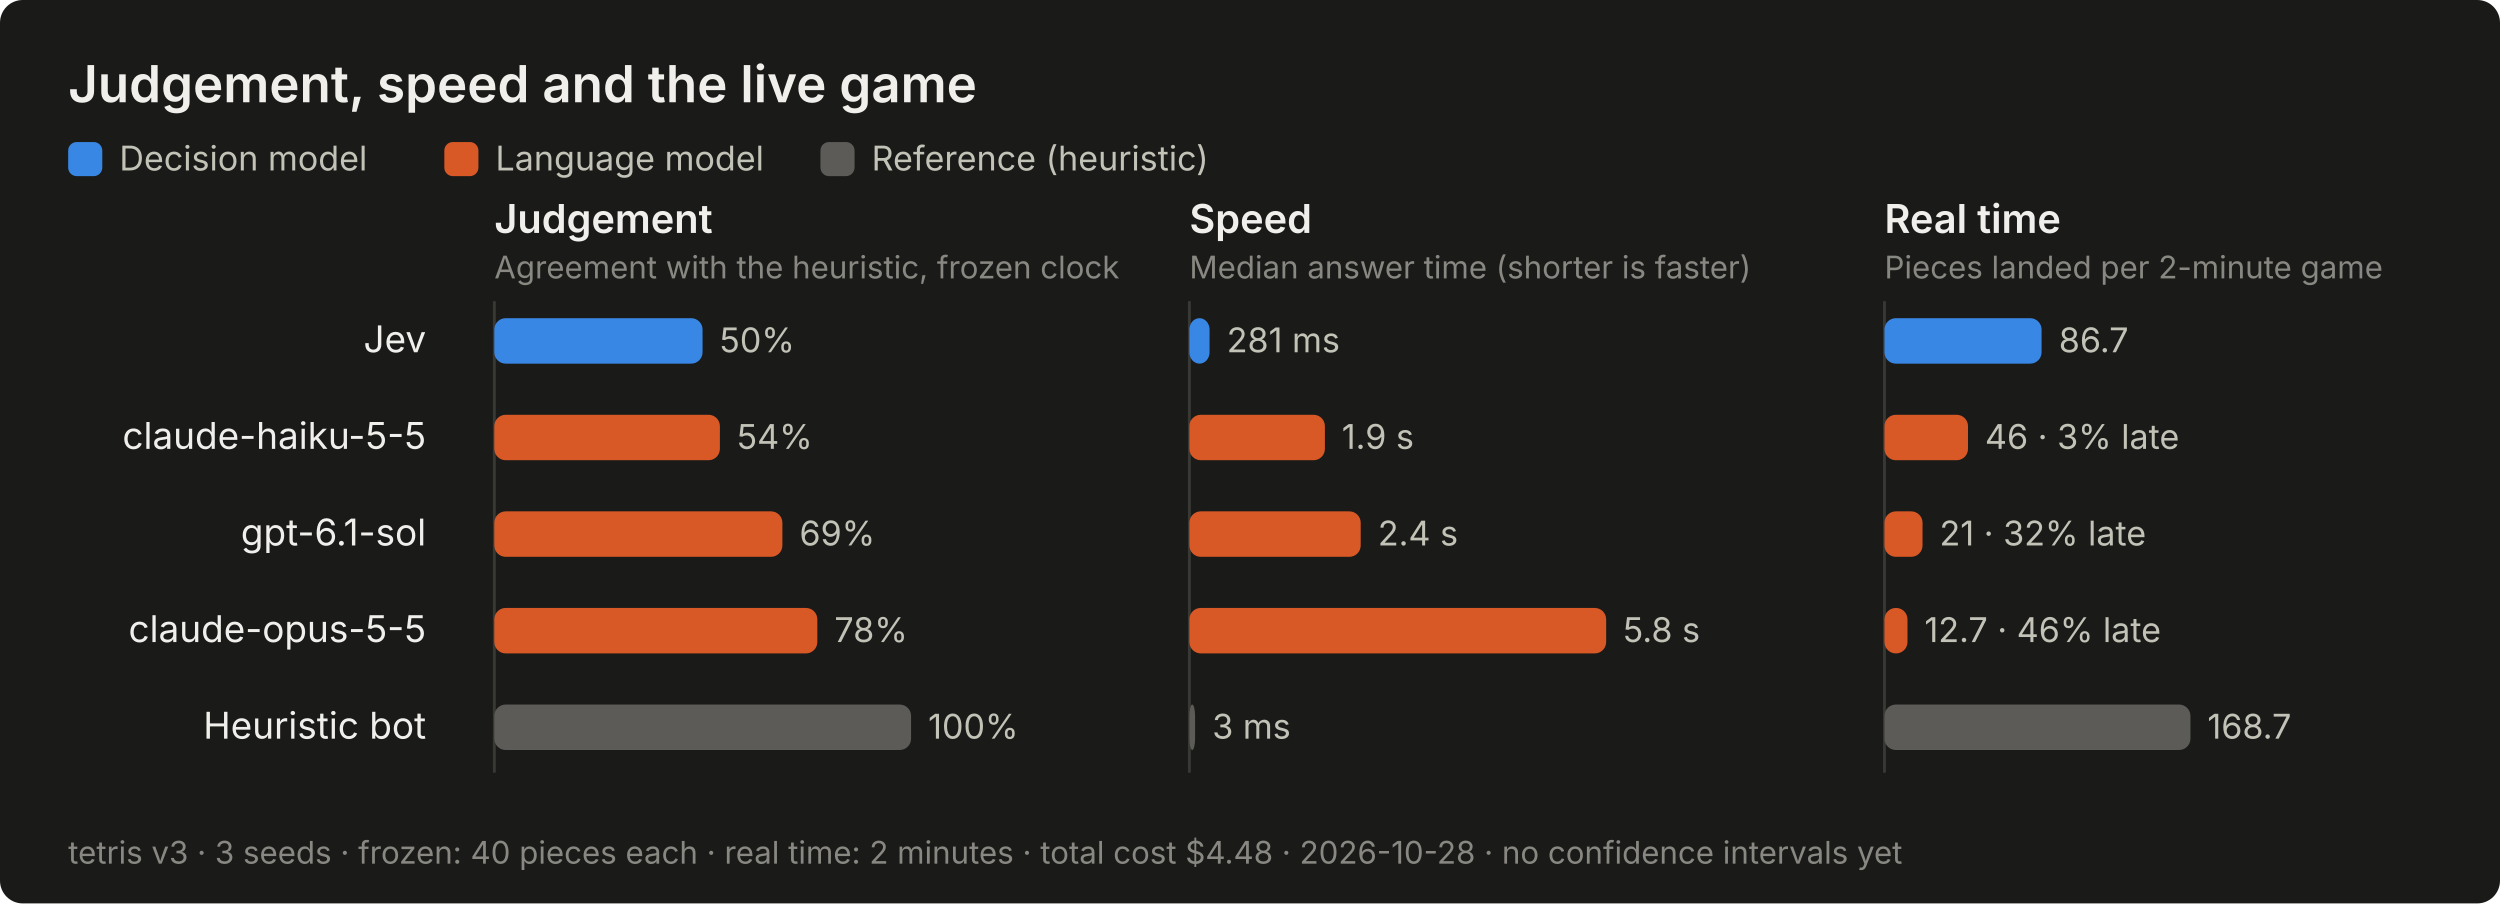
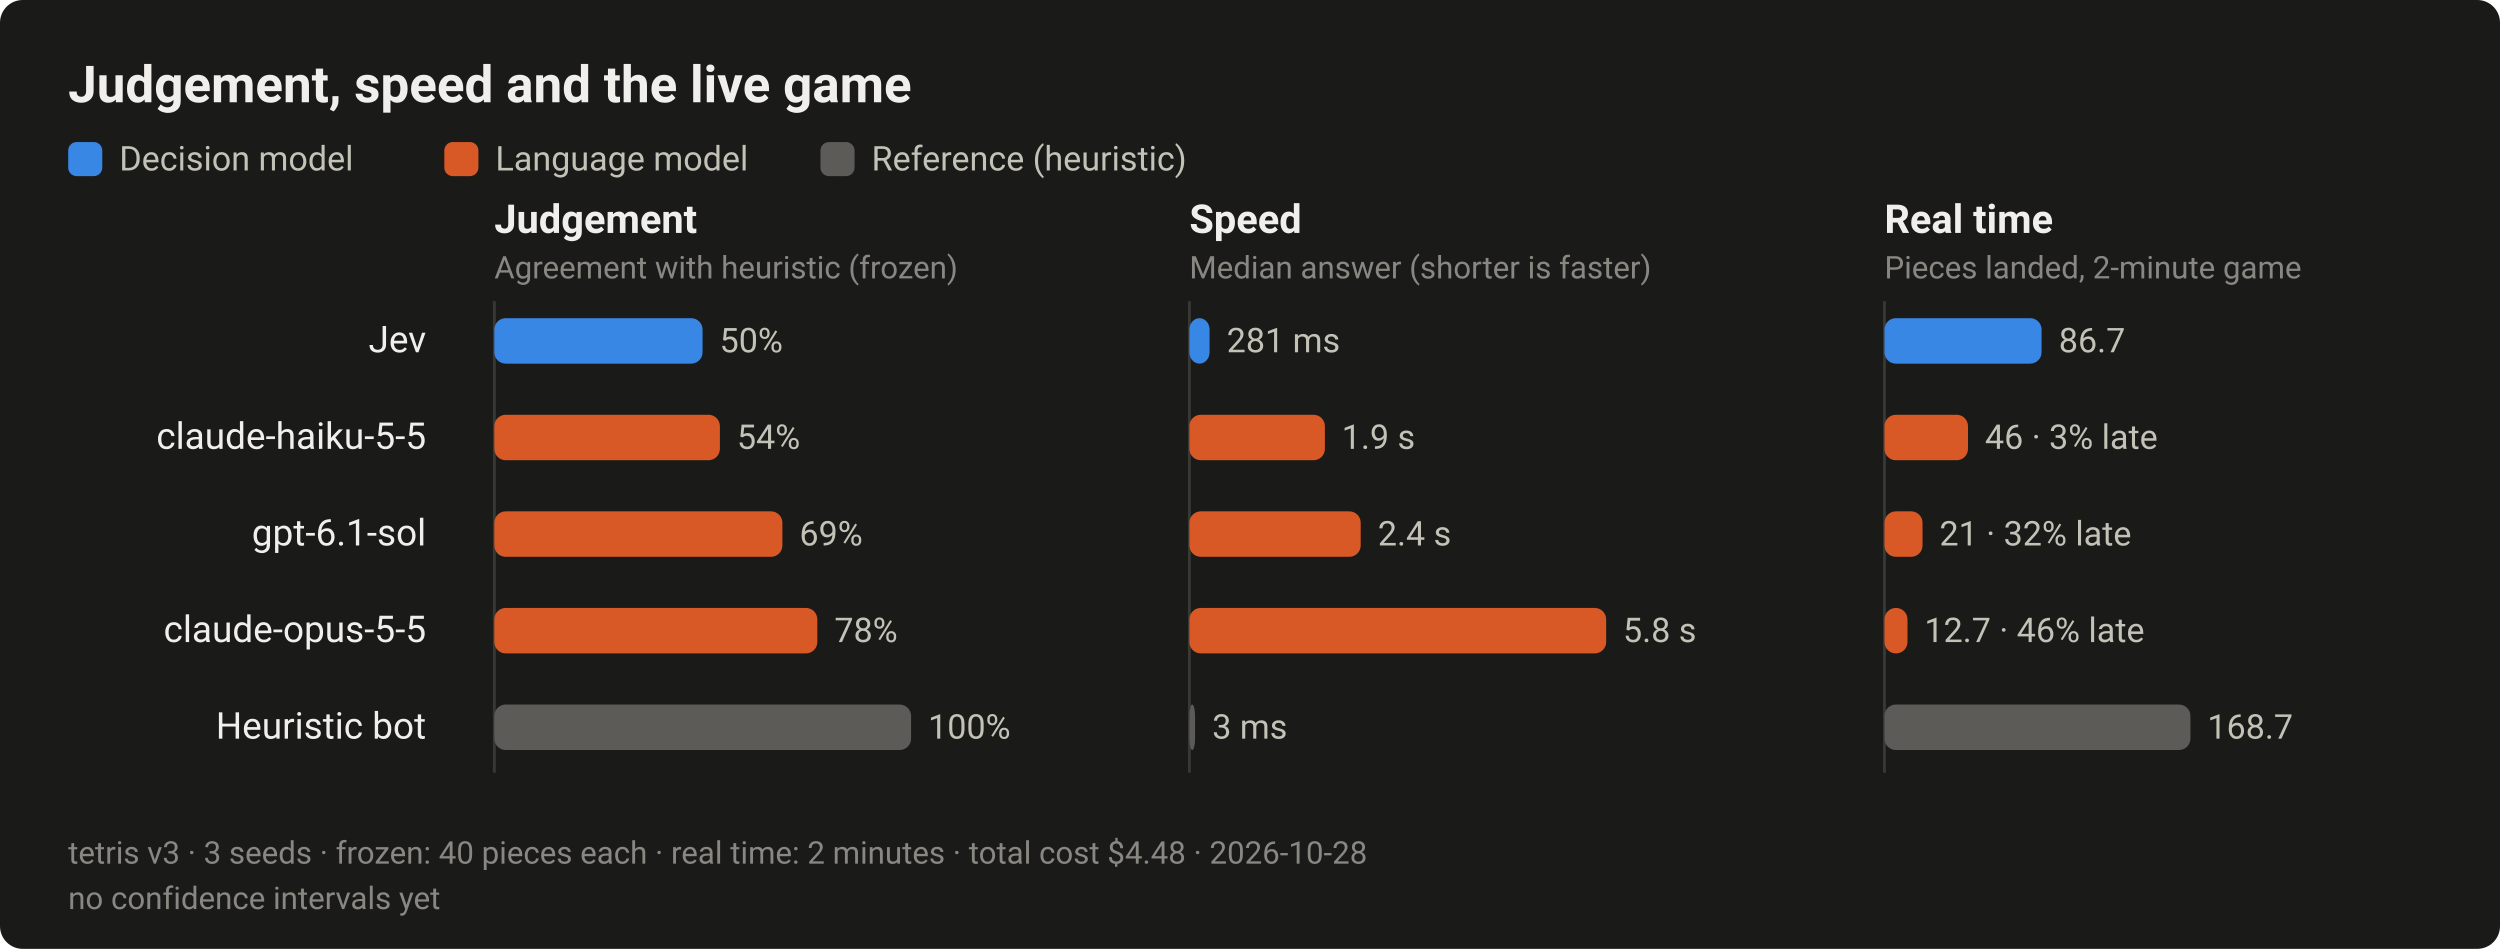
- <svg xmlns="http://www.w3.org/2000/svg" width="880" height="318" viewBox="0 0 880 318" font-family="system-ui, -apple-system, 'Segoe UI', sans-serif" role="img" aria-label="Benchmark comparison: judgement, speed and pieces landed in real time">
-   <rect width="880" height="318" rx="8" fill="#1a1a19" />
+ <svg xmlns="http://www.w3.org/2000/svg" width="880" height="334" viewBox="0 0 880 334" font-family="system-ui, -apple-system, 'Segoe UI', Roboto, 'Helvetica Neue', Arial, 'Liberation Sans', sans-serif" role="img" aria-label="Benchmark comparison: judgement, speed and pieces landed in real time">
+   <rect width="880" height="334" rx="8" fill="#1a1a19" />
  <text x="24" y="36" font-size="18" font-weight="600" fill="#f0efec">Judgement, speed and the live game</text>
  <rect x="24" y="50" width="12" height="12" rx="3" fill="#3987e5" />
  <text x="42" y="60" font-size="12" fill="#c3c2b7">Decision model</text>
  <rect x="156.4" y="50" width="12" height="12" rx="3" fill="#d95926" />
  <text x="174.4" y="60" font-size="12" fill="#c3c2b7">Language model</text>
  <rect x="288.8" y="50" width="12" height="12" rx="3" fill="#5c5b57" />
  <text x="306.8" y="60" font-size="12" fill="#c3c2b7">Reference (heuristic)</text>
  <text x="150" y="124" font-size="13" text-anchor="end" fill="#f0efec">Jev</text>
  <text x="150" y="158" font-size="13" text-anchor="end" fill="#f0efec">claude-haiku-5-5</text>
  <text x="150" y="192" font-size="13" text-anchor="end" fill="#f0efec">gpt-6.1-sol</text>
  <text x="150" y="226" font-size="13" text-anchor="end" fill="#f0efec">claude-opus-5-5</text>
  <text x="150" y="260" font-size="13" text-anchor="end" fill="#f0efec">Heuristic bot</text>
  <text x="174" y="82" font-size="14" font-weight="600" fill="#f0efec">Judgement</text>
-   <text x="174" y="98" font-size="11" fill="#898781">Agreement with the heuristic, frozen clock</text>
+   <text x="174" y="98" font-size="11" fill="#898781">Agreement with heuristic (frozen)</text>
  <line x1="174" y1="106" x2="174" y2="272" stroke="#383835" stroke-width="1" />
  <rect x="174" y="112" width="73.3" height="16" rx="4" fill="#3987e5" />
  <text x="253.3" y="124" font-size="12" fill="#c3c2b7">50%</text>
  <rect x="174" y="146" width="79.4" height="16" rx="4" fill="#d95926" />
  <text x="259.4" y="158" font-size="12" fill="#c3c2b7">54%</text>
  <rect x="174" y="180" width="101.4" height="16" rx="4" fill="#d95926" />
  <text x="281.4" y="192" font-size="12" fill="#c3c2b7">69%</text>
  <rect x="174" y="214" width="113.7" height="16" rx="4" fill="#d95926" />
  <text x="293.7" y="226" font-size="12" fill="#c3c2b7">78%</text>
  <rect x="174" y="248" width="146.7" height="16" rx="4" fill="#5c5b57" />
  <text x="326.7" y="260" font-size="12" fill="#c3c2b7">100%</text>
  <text x="418.667" y="82" font-size="14" font-weight="600" fill="#f0efec">Speed</text>
-   <text x="418.667" y="98" font-size="11" fill="#898781">Median answer time (shorter is faster)</text>
+   <text x="418.667" y="98" font-size="11" fill="#898781">Median answer (shorter is faster)</text>
  <line x1="418.667" y1="106" x2="418.667" y2="272" stroke="#383835" stroke-width="1" />
  <rect x="418.667" y="112" width="7.1" height="16" rx="4" fill="#3987e5" />
  <text x="431.8" y="124" font-size="12" fill="#c3c2b7">281 ms</text>
  <rect x="418.667" y="146" width="47.7" height="16" rx="4" fill="#d95926" />
  <text x="472.3" y="158" font-size="12" fill="#c3c2b7">1.9 s</text>
  <rect x="418.667" y="180" width="60.3" height="16" rx="4" fill="#d95926" />
  <text x="485.0" y="192" font-size="12" fill="#c3c2b7">2.4 s</text>
  <rect x="418.667" y="214" width="146.7" height="16" rx="4" fill="#d95926" />
  <text x="571.3" y="226" font-size="12" fill="#c3c2b7">5.8 s</text>
  <rect x="418.667" y="248" width="2.0" height="16" rx="4" fill="#5c5b57" />
  <text x="426.7" y="260" font-size="12" fill="#c3c2b7">3 ms</text>
  <text x="663.333" y="82" font-size="14" font-weight="600" fill="#f0efec">Real time</text>
-   <text x="663.333" y="98" font-size="11" fill="#898781">Pieces landed per 2-minute game</text>
+   <text x="663.333" y="98" font-size="11" fill="#898781">Pieces landed, 2-minute game</text>
  <line x1="663.333" y1="106" x2="663.333" y2="272" stroke="#383835" stroke-width="1" />
  <rect x="663.333" y="112" width="55.3" height="16" rx="4" fill="#3987e5" />
  <text x="724.7" y="124" font-size="12" fill="#c3c2b7">86.7</text>
  <rect x="663.333" y="146" width="29.4" height="16" rx="4" fill="#d95926" />
  <text x="698.7" y="158" font-size="12" fill="#c3c2b7">46 · 3% late</text>
  <rect x="663.333" y="180" width="13.4" height="16" rx="4" fill="#d95926" />
  <text x="682.7" y="192" font-size="12" fill="#c3c2b7">21 · 32% late</text>
  <rect x="663.333" y="214" width="8.1" height="16" rx="4" fill="#d95926" />
  <text x="677.4" y="226" font-size="12" fill="#c3c2b7">12.7 · 46% late</text>
  <rect x="663.333" y="248" width="107.7" height="16" rx="4" fill="#5c5b57" />
  <text x="777.0" y="260" font-size="12" fill="#c3c2b7">168.7</text>
-   <text x="24" y="304" font-size="11" fill="#898781">tetris v3 · 3 seeds · frozen: 40 pieces each · real time: 2 minutes · total cost $4.48 · 2026-10-28 · no confidence intervals yet</text>
+   <text x="24" y="304" font-size="11" fill="#898781">tetris v3 · 3 seeds · frozen: 40 pieces each · real time: 2 minutes · total cost $4.48 · 2026-10-28</text>
+   <text x="24" y="320" font-size="11" fill="#898781">no confidence intervals yet</text>
</svg>
